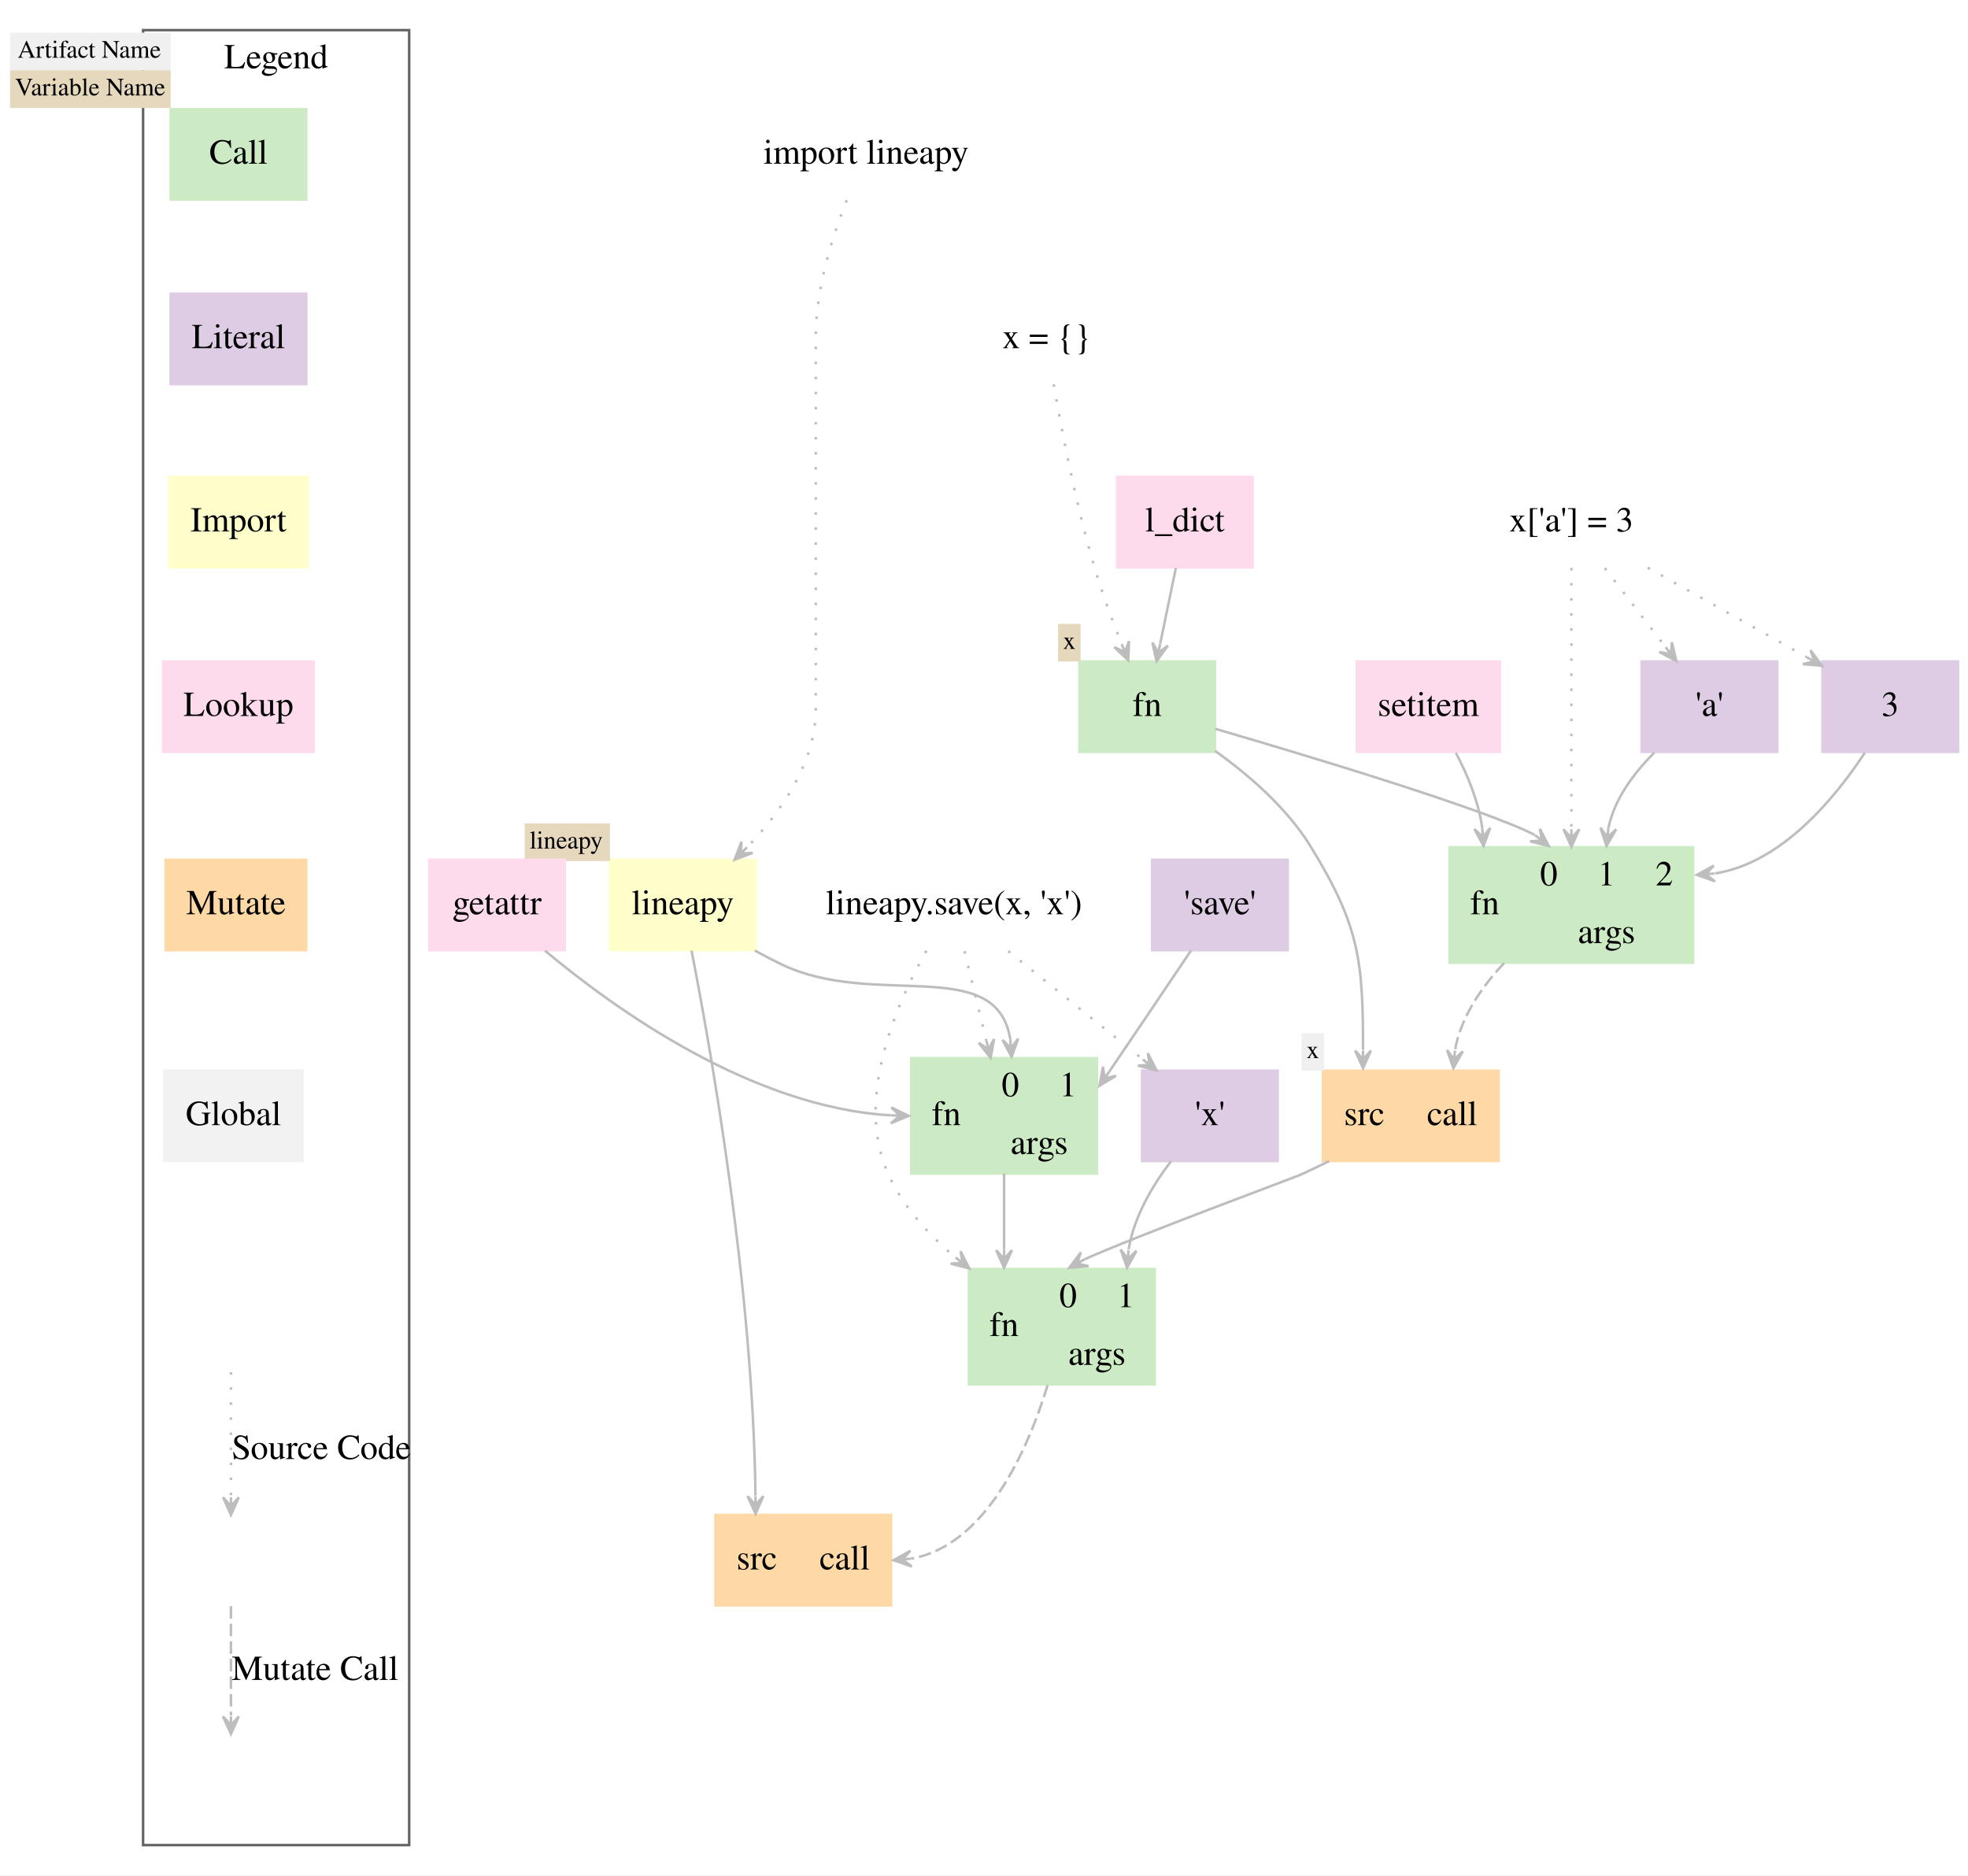
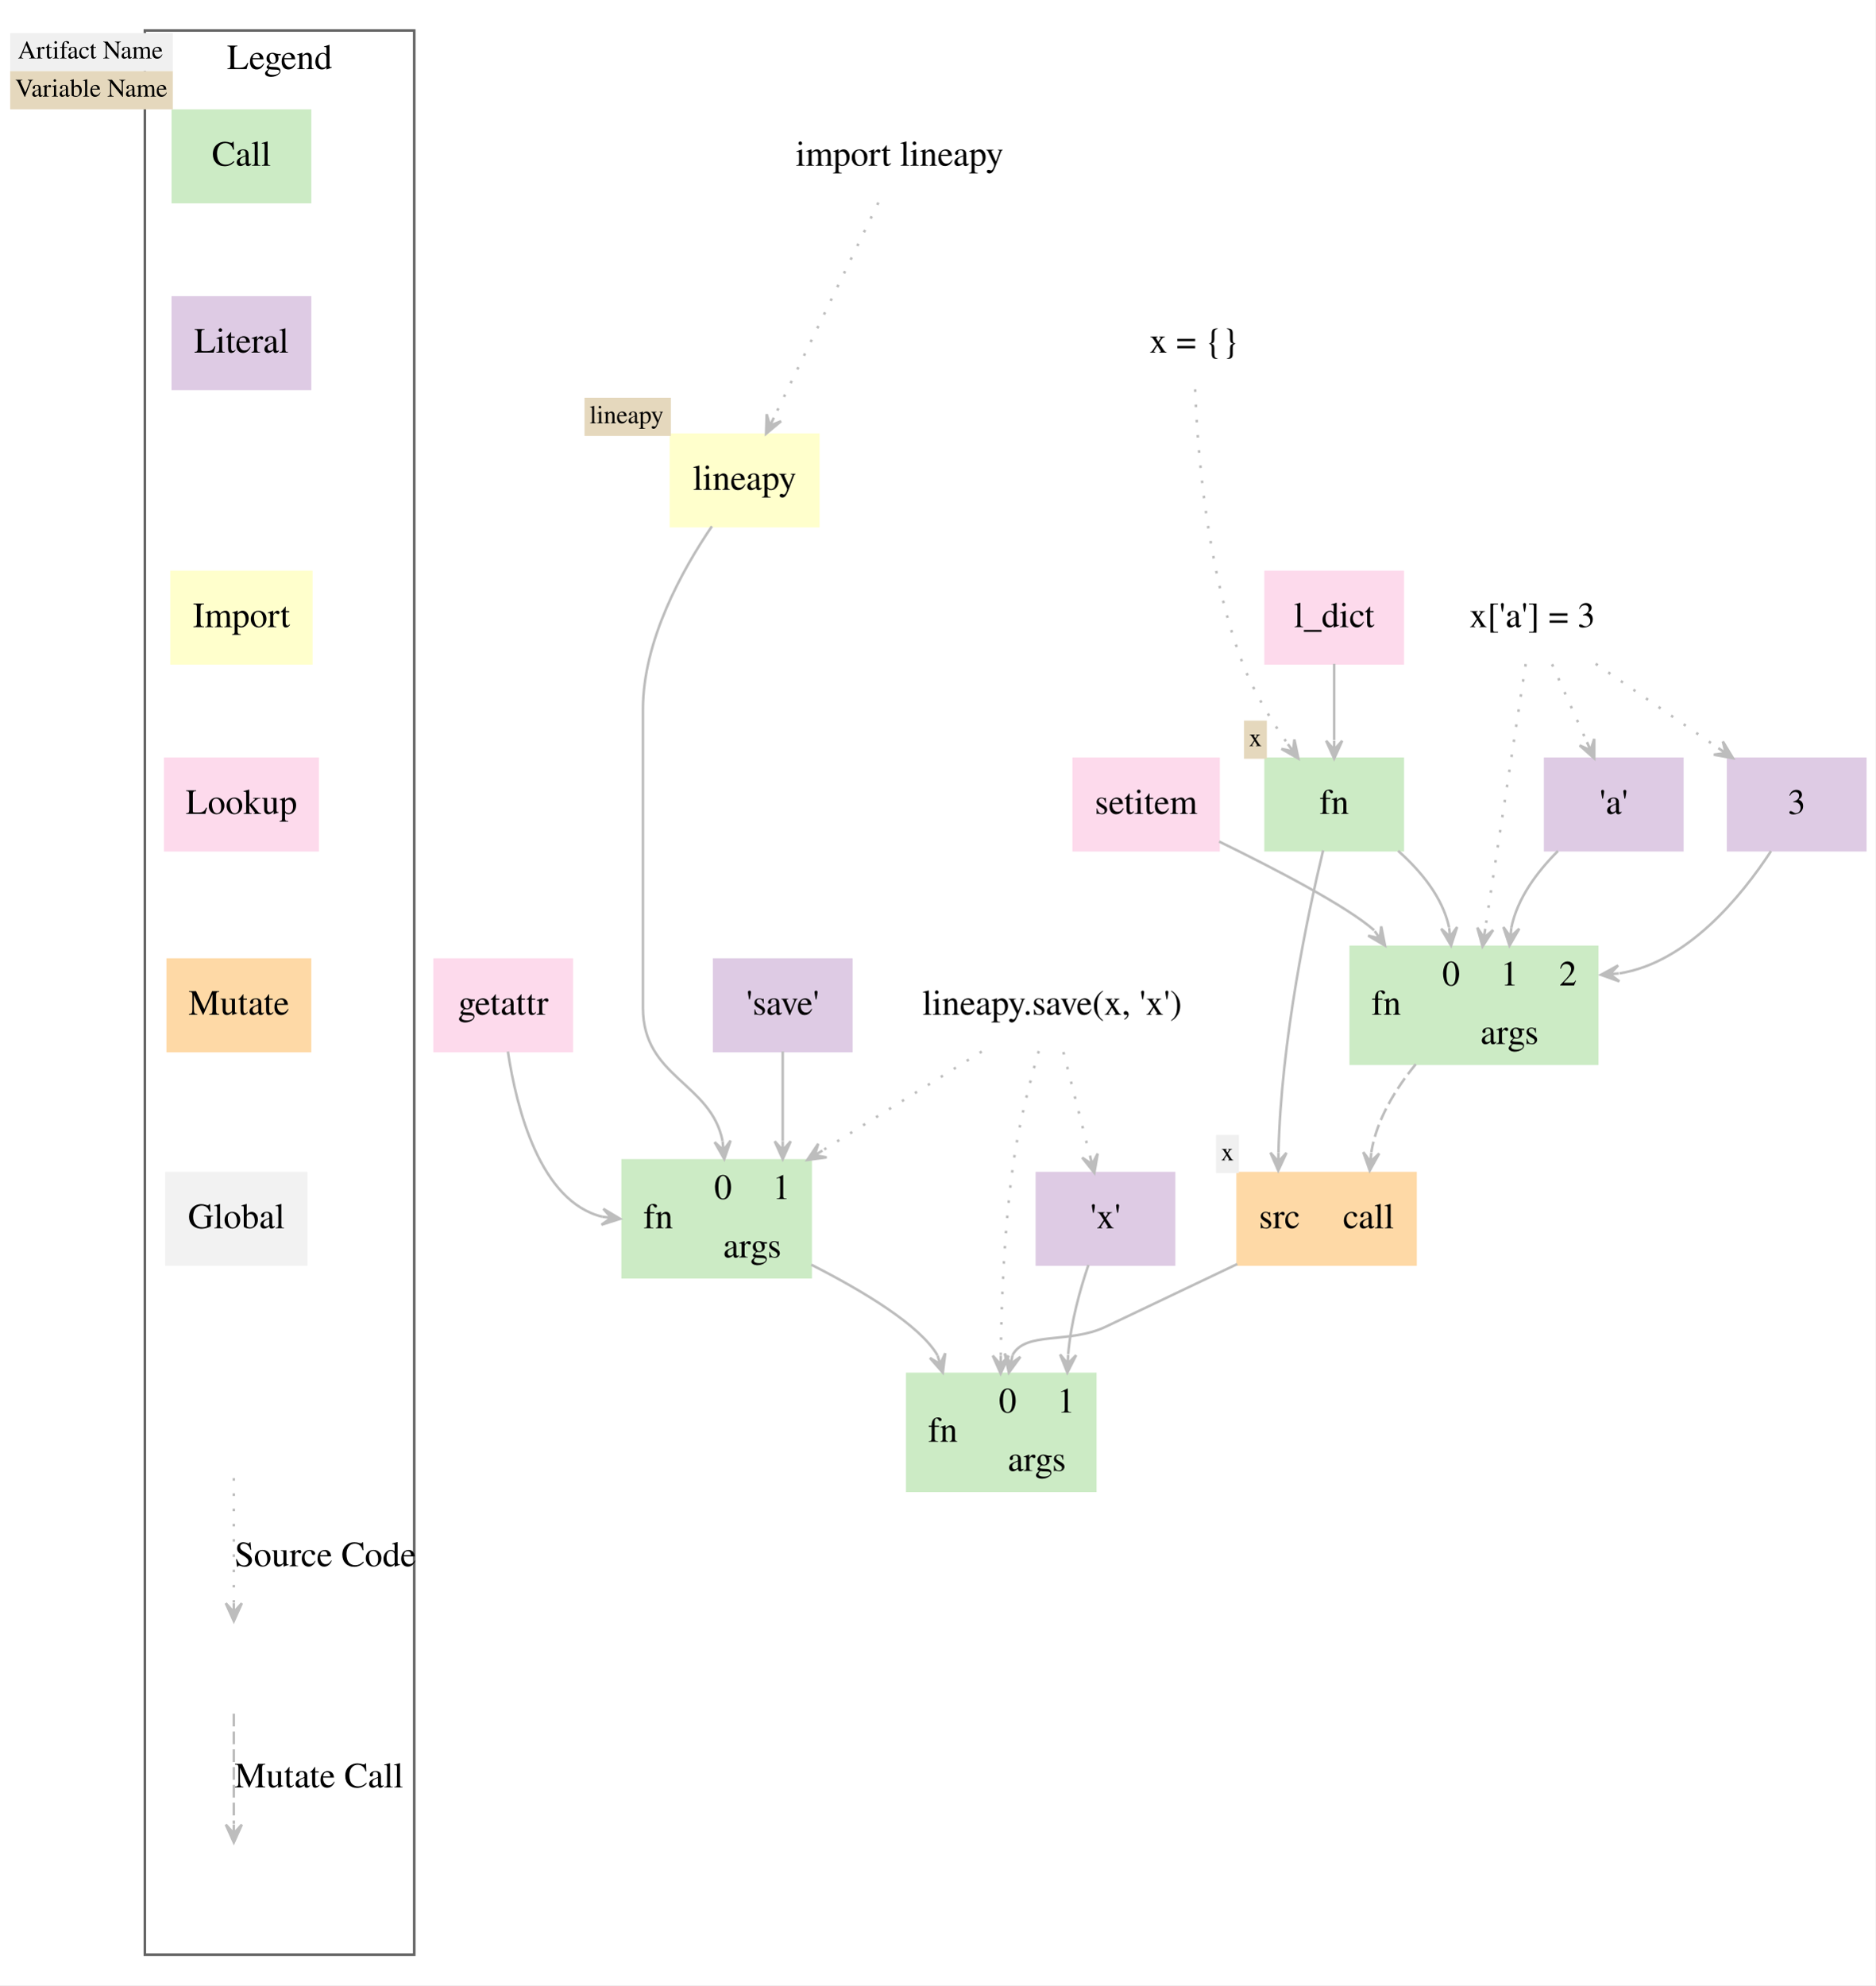
- <svg xmlns="http://www.w3.org/2000/svg" width="784pt" height="747pt" viewBox="0.00 0.00 784.00 747.00">
-   <g id="graph0" class="graph" transform="scale(1 1) rotate(0) translate(4 743)">
-     <polygon fill="white" stroke="transparent" points="-4,4 -4,-743 780,-743 780,4 -4,4" />
+ <svg xmlns="http://www.w3.org/2000/svg" width="738pt" height="781pt" viewBox="0.00 0.00 738.00 781.00">
+   <g id="graph0" class="graph" transform="scale(1 1) rotate(0) translate(4 777)">
+     <polygon fill="white" stroke="transparent" points="-4,4 -4,-777 734,-777 734,4 -4,4" />
    <g id="clust1" class="cluster">
-       <polygon fill="none" stroke="#636363" points="53,-8 53,-731 159,-731 159,-8 53,-8" />
-       <text text-anchor="middle" x="106" y="-715.8" font-family="Times,serif" font-size="14.00">Legend</text>
+       <polygon fill="none" stroke="#636363" points="53,-8 53,-765 159,-765 159,-8 53,-8" />
+       <text text-anchor="middle" x="106" y="-749.8" font-family="Times,serif" font-size="14.00">Legend</text>
    </g>
    <g id="node1" class="node">
-       <polygon fill="#ccebc5" stroke="#ccebc5" points="64,-663.5 64,-699.5 118,-699.5 118,-663.5 64,-663.5" />
-       <text text-anchor="middle" x="91" y="-677.8" font-family="Times,serif" font-size="14.00">Call</text>
-       <polygon fill="#f0f0f0" stroke="transparent" points="0,-715 0,-730 64,-730 64,-715 0,-715" />
-       <text text-anchor="start" x="3" y="-720" font-family="Times,serif" font-size="10.00">Artifact Name</text>
-       <polygon fill="#e5d8bd" stroke="transparent" points="0,-700 0,-715 64,-715 64,-700 0,-700" />
-       <text text-anchor="start" x="2" y="-705" font-family="Times,serif" font-size="10.00">Variable Name</text>
+       <polygon fill="#ccebc5" stroke="#ccebc5" points="64,-697.5 64,-733.5 118,-733.5 118,-697.5 64,-697.5" />
+       <text text-anchor="middle" x="91" y="-711.8" font-family="Times,serif" font-size="14.00">Call</text>
+       <polygon fill="#f0f0f0" stroke="transparent" points="0,-749 0,-764 64,-764 64,-749 0,-749" />
+       <text text-anchor="start" x="3" y="-754" font-family="Times,serif" font-size="10.00">Artifact Name</text>
+       <polygon fill="#e5d8bd" stroke="transparent" points="0,-734 0,-749 64,-749 64,-734 0,-734" />
+       <text text-anchor="start" x="2" y="-739" font-family="Times,serif" font-size="10.00">Variable Name</text>
    </g>
    <g id="node2" class="node">
-       <polygon fill="#decbe4" stroke="#decbe4" points="118,-626 64,-626 64,-590 118,-590 118,-626" />
-       <text text-anchor="middle" x="91" y="-604.3" font-family="Times,serif" font-size="14.00">Literal</text>
+       <polygon fill="#decbe4" stroke="#decbe4" points="118,-660 64,-660 64,-624 118,-624 118,-660" />
+       <text text-anchor="middle" x="91" y="-638.3" font-family="Times,serif" font-size="14.00">Literal</text>
    </g>
    <g id="node3" class="node">
-       <polygon fill="#ffffcc" stroke="#ffffcc" points="118.5,-553 63.5,-553 63.5,-517 118.5,-517 118.5,-553" />
-       <text text-anchor="middle" x="91" y="-531.3" font-family="Times,serif" font-size="14.00">Import</text>
+       <polygon fill="#ffffcc" stroke="#ffffcc" points="118.5,-552 63.5,-552 63.5,-516 118.5,-516 118.5,-552" />
+       <text text-anchor="middle" x="91" y="-530.3" font-family="Times,serif" font-size="14.00">Import</text>
    </g>
    <g id="node4" class="node">
-       <polygon fill="#fddaec" stroke="#fddaec" points="121,-479.5 61,-479.5 61,-443.5 121,-443.5 121,-479.5" />
-       <text text-anchor="middle" x="91" y="-457.8" font-family="Times,serif" font-size="14.00">Lookup</text>
+       <polygon fill="#fddaec" stroke="#fddaec" points="121,-478.5 61,-478.5 61,-442.5 121,-442.5 121,-478.5" />
+       <text text-anchor="middle" x="91" y="-456.8" font-family="Times,serif" font-size="14.00">Lookup</text>
    </g>
    <g id="node5" class="node">
-       <polygon fill="#fed9a6" stroke="#fed9a6" points="62,-364.5 62,-400.5 118,-400.5 118,-364.5 62,-364.5" />
-       <text text-anchor="middle" x="90" y="-378.8" font-family="Times,serif" font-size="14.00">Mutate</text>
+       <polygon fill="#fed9a6" stroke="#fed9a6" points="62,-363.5 62,-399.5 118,-399.5 118,-363.5 62,-363.5" />
+       <text text-anchor="middle" x="90" y="-377.8" font-family="Times,serif" font-size="14.00">Mutate</text>
    </g>
    <g id="node6" class="node">
-       <polygon fill="#f2f2f2" stroke="#f2f2f2" points="116.5,-316.5 61.5,-316.5 61.5,-280.5 116.5,-280.5 116.5,-316.5" />
-       <text text-anchor="middle" x="89" y="-294.8" font-family="Times,serif" font-size="14.00">Global</text>
+       <polygon fill="#f2f2f2" stroke="#f2f2f2" points="116.5,-315.5 61.5,-315.5 61.5,-279.5 116.5,-279.5 116.5,-315.5" />
+       <text text-anchor="middle" x="89" y="-293.8" font-family="Times,serif" font-size="14.00">Global</text>
    </g>
    <g id="edge7" class="edge">
-       <path fill="none" stroke="#bdbdbd" stroke-dasharray="1,5" d="M88,-196.38C88,-182.4 88,-162.47 88,-146.83" />
-       <polygon fill="#bdbdbd" stroke="#bdbdbd" points="88,-139.54 91.15,-146.54 88,-143.04 88,-146.54 88,-146.54 88,-146.54 88,-143.04 84.85,-146.54 88,-139.54 88,-139.54" />
-       <text text-anchor="middle" x="124" y="-161.8" font-family="Times,serif" font-size="14.00">Source Code</text>
+       <path fill="none" stroke="#bdbdbd" stroke-dasharray="1,5" d="M88,-195.48C88,-181.66 88,-162 88,-146.49" />
+       <polygon fill="#bdbdbd" stroke="#bdbdbd" points="88,-139.25 91.15,-146.25 88,-142.75 88,-146.25 88,-146.25 88,-146.25 88,-142.75 84.85,-146.25 88,-139.25 88,-139.25" />
+       <text text-anchor="middle" x="124" y="-160.8" font-family="Times,serif" font-size="14.00">Source Code</text>
    </g>
    <g id="edge8" class="edge">
-       <path fill="none" stroke="#bdbdbd" stroke-dasharray="5,2" d="M88,-103.2C88,-90.68 88,-73.59 88,-59.65" />
-       <polygon fill="#bdbdbd" stroke="#bdbdbd" points="88,-52.28 91.15,-59.28 88,-55.78 88,-59.28 88,-59.28 88,-59.28 88,-55.78 84.85,-59.28 88,-52.28 88,-52.28" />
+       <path fill="none" stroke="#bdbdbd" stroke-dasharray="5,2" d="M88,-102.8C88,-90.36 88,-73.36 88,-59.5" />
+       <polygon fill="#bdbdbd" stroke="#bdbdbd" points="88,-52.18 91.15,-59.18 88,-55.68 88,-59.18 88,-59.18 88,-59.18 88,-55.68 84.85,-59.18 88,-52.18 88,-52.18" />
      <text text-anchor="middle" x="121.5" y="-73.8" font-family="Times,serif" font-size="14.00">Mutate Call</text>
    </g>
    <g id="node10" class="node">
-       <polygon fill="#ffffcc" stroke="#ffffcc" points="297,-400.5 239,-400.5 239,-364.5 297,-364.5 297,-400.5" />
-       <text text-anchor="middle" x="268" y="-378.8" font-family="Times,serif" font-size="14.00">lineapy</text>
-       <polygon fill="#e5d8bd" stroke="transparent" points="205,-400 205,-415 239,-415 239,-400 205,-400" />
-       <text text-anchor="start" x="207" y="-405" font-family="Times,serif" font-size="10.00">lineapy</text>
+       <polygon fill="#ffffcc" stroke="#ffffcc" points="318,-606 260,-606 260,-570 318,-570 318,-606" />
+       <text text-anchor="middle" x="289" y="-584.3" font-family="Times,serif" font-size="14.00">lineapy</text>
+       <polygon fill="#e5d8bd" stroke="transparent" points="226,-605.5 226,-620.5 260,-620.5 260,-605.5 226,-605.5" />
+       <text text-anchor="start" x="228" y="-610.5" font-family="Times,serif" font-size="10.00">lineapy</text>
    </g>
    <g id="node21" class="node">
-       <polygon fill="#ccebc5" stroke="#ccebc5" points="359,-275.5 359,-321.5 433,-321.5 433,-275.5 359,-275.5" />
-       <text text-anchor="middle" x="373" y="-294.8" font-family="Times,serif" font-size="14.00">fn</text>
-       <polyline fill="none" stroke="#ccebc5" points="387,-275.5 387,-321.5 " />
-       <text text-anchor="middle" x="398.5" y="-306.3" font-family="Times,serif" font-size="14.00">0</text>
-       <polyline fill="none" stroke="#ccebc5" points="410,-298.5 410,-321.5 " />
-       <text text-anchor="middle" x="421.5" y="-306.3" font-family="Times,serif" font-size="14.00">1</text>
-       <polyline fill="none" stroke="#ccebc5" points="387,-298.5 433,-298.5 " />
-       <text text-anchor="middle" x="410" y="-283.3" font-family="Times,serif" font-size="14.00">args</text>
+       <polygon fill="#ccebc5" stroke="#ccebc5" points="241,-274.5 241,-320.5 315,-320.5 315,-274.5 241,-274.5" />
+       <text text-anchor="middle" x="255" y="-293.8" font-family="Times,serif" font-size="14.00">fn</text>
+       <polyline fill="none" stroke="#ccebc5" points="269,-274.5 269,-320.5 " />
+       <text text-anchor="middle" x="280.5" y="-305.3" font-family="Times,serif" font-size="14.00">0</text>
+       <polyline fill="none" stroke="#ccebc5" points="292,-297.5 292,-320.5 " />
+       <text text-anchor="middle" x="303.5" y="-305.3" font-family="Times,serif" font-size="14.00">1</text>
+       <polyline fill="none" stroke="#ccebc5" points="269,-297.5 315,-297.5 " />
+       <text text-anchor="middle" x="292" y="-282.3" font-family="Times,serif" font-size="14.00">args</text>
    </g>
    <g id="edge17" class="edge">
-       <path fill="none" stroke="#bdbdbd" d="M296.72,-364.33C300.15,-362.46 303.63,-360.64 307,-359 344.31,-340.85 392.91,-363.14 398.47,-329.04" />
-       <polygon fill="#bdbdbd" stroke="#bdbdbd" points="399,-322 401.62,-329.22 398.74,-325.49 398.48,-328.98 398.48,-328.98 398.48,-328.98 398.74,-325.49 395.34,-328.75 399,-322 399,-322" />
+       <path fill="none" stroke="#bdbdbd" d="M276.12,-569.95C264.43,-552.74 249,-524.93 249,-498 249,-498 249,-498 249,-380.5 249,-353.05 275.74,-351.16 280.33,-328.1" />
+       <polygon fill="#bdbdbd" stroke="#bdbdbd" points="281,-321 283.48,-328.26 280.67,-324.48 280.34,-327.97 280.34,-327.97 280.34,-327.97 280.67,-324.48 277.21,-327.67 281,-321 281,-321" />
+     </g>
+     <g id="node11" class="node">
+       <polygon fill="#fddaec" stroke="#fddaec" points="548,-552 494,-552 494,-516 548,-516 548,-552" />
+       <text text-anchor="middle" x="521" y="-530.3" font-family="Times,serif" font-size="14.00">l_dict</text>
+     </g>
+     <g id="node12" class="node">
+       <polygon fill="#ccebc5" stroke="#ccebc5" points="494,-442.5 494,-478.5 548,-478.5 548,-442.5 494,-442.5" />
+       <text text-anchor="middle" x="521" y="-456.8" font-family="Times,serif" font-size="14.00">fn</text>
+       <polygon fill="#e5d8bd" stroke="transparent" points="485.5,-478.5 485.5,-493.5 494.5,-493.5 494.5,-478.5 485.5,-478.5" />
+       <text text-anchor="start" x="487.5" y="-483.5" font-family="Times,serif" font-size="10.00">x</text>
+     </g>
+     <g id="edge9" class="edge">
+       <path fill="none" stroke="#bdbdbd" d="M521,-515.82C521,-506.88 521,-495.77 521,-485.86" />
+       <polygon fill="#bdbdbd" stroke="#bdbdbd" points="521,-478.57 524.15,-485.57 521,-482.07 521,-485.57 521,-485.57 521,-485.57 521,-482.07 517.85,-485.57 521,-478.57 521,-478.57" />
+     </g>
+     <g id="node16" class="node">
+       <polygon fill="#fed9a6" stroke="#fed9a6" points="483,-279.5 483,-315.5 553,-315.5 553,-279.5 483,-279.5" />
+       <text text-anchor="middle" x="499.5" y="-293.8" font-family="Times,serif" font-size="14.00">src</text>
+       <polyline fill="none" stroke="#fed9a6" points="516,-279.5 516,-315.5 " />
+       <text text-anchor="middle" x="534.5" y="-293.8" font-family="Times,serif" font-size="14.00">call</text>
+       <polygon fill="#f0f0f0" stroke="transparent" points="474.5,-315.5 474.5,-330.5 483.5,-330.5 483.5,-315.5 474.5,-315.5" />
+       <text text-anchor="start" x="476.5" y="-320.5" font-family="Times,serif" font-size="10.00">x</text>
+     </g>
+     <g id="edge10" class="edge">
+       <path fill="none" stroke="#bdbdbd" d="M516.65,-442.46C510.57,-417.14 500.13,-367.81 499.08,-323.56" />
+       <polygon fill="#bdbdbd" stroke="#bdbdbd" points="499,-316.5 502.23,-323.46 499.04,-320 499.08,-323.5 499.08,-323.5 499.08,-323.5 499.04,-320 495.93,-323.54 499,-316.5 499,-316.5" />
+     </g>
+     <g id="node17" class="node">
+       <polygon fill="#ccebc5" stroke="#ccebc5" points="527.5,-358.5 527.5,-404.5 624.5,-404.5 624.5,-358.5 527.5,-358.5" />
+       <text text-anchor="middle" x="541.5" y="-377.8" font-family="Times,serif" font-size="14.00">fn</text>
+       <polyline fill="none" stroke="#ccebc5" points="555.5,-358.5 555.5,-404.5 " />
+       <text text-anchor="middle" x="567" y="-389.3" font-family="Times,serif" font-size="14.00">0</text>
+       <polyline fill="none" stroke="#ccebc5" points="578.5,-381.5 578.5,-404.5 " />
+       <text text-anchor="middle" x="590" y="-389.3" font-family="Times,serif" font-size="14.00">1</text>
+       <polyline fill="none" stroke="#ccebc5" points="601.5,-381.5 601.5,-404.5 " />
+       <text text-anchor="middle" x="613" y="-389.3" font-family="Times,serif" font-size="14.00">2</text>
+       <polyline fill="none" stroke="#ccebc5" points="555.5,-381.5 624.5,-381.5 " />
+       <text text-anchor="middle" x="590" y="-366.3" font-family="Times,serif" font-size="14.00">args</text>
+     </g>
+     <g id="edge13" class="edge">
+       <path fill="none" stroke="#bdbdbd" d="M546.15,-442.28C555.13,-434.32 563.67,-424 566.23,-412.15" />
+       <polygon fill="#bdbdbd" stroke="#bdbdbd" points="567,-405 569.38,-412.3 566.62,-408.48 566.25,-411.96 566.25,-411.96 566.25,-411.96 566.62,-408.48 563.11,-411.62 567,-405 567,-405" />
+     </g>
+     <g id="node13" class="node">
+       <polygon fill="#decbe4" stroke="#decbe4" points="730,-478.5 676,-478.5 676,-442.5 730,-442.5 730,-478.5" />
+       <text text-anchor="middle" x="703" y="-456.8" font-family="Times,serif" font-size="14.00">3</text>
+     </g>
+     <g id="edge15" class="edge">
+       <path fill="none" stroke="#bdbdbd" d="M692.9,-442.16C681.12,-424.21 659.81,-398.21 633.25,-394.07" />
+       <polygon fill="#bdbdbd" stroke="#bdbdbd" points="626,-393.5 633.22,-390.9 629.49,-393.77 632.98,-394.05 632.98,-394.05 632.98,-394.05 629.49,-393.77 632.73,-397.19 626,-393.5 626,-393.5" />
+     </g>
+     <g id="node14" class="node">
+       <polygon fill="#fddaec" stroke="#fddaec" points="475.5,-478.5 418.5,-478.5 418.5,-442.5 475.5,-442.5 475.5,-478.5" />
+       <text text-anchor="middle" x="447" y="-456.8" font-family="Times,serif" font-size="14.00">setitem</text>
+     </g>
+     <g id="edge12" class="edge">
+       <path fill="none" stroke="#bdbdbd" d="M475.71,-445.94C497.74,-435.18 526.12,-420.42 536.74,-411.01" />
+       <polygon fill="#bdbdbd" stroke="#bdbdbd" points="541,-405 539.52,-412.53 538.97,-407.85 536.95,-410.71 536.95,-410.71 536.95,-410.71 538.97,-407.85 534.38,-408.89 541,-405 541,-405" />
+     </g>
+     <g id="node15" class="node">
+       <polygon fill="#decbe4" stroke="#decbe4" points="658,-478.5 604,-478.5 604,-442.5 658,-442.5 658,-478.5" />
+       <text text-anchor="middle" x="631" y="-456.8" font-family="Times,serif" font-size="14.00">'a'</text>
+     </g>
+     <g id="edge14" class="edge">
+       <path fill="none" stroke="#bdbdbd" d="M609.06,-442.21C600.91,-434.09 593.07,-423.64 590.71,-411.99" />
+       <polygon fill="#bdbdbd" stroke="#bdbdbd" points="590,-405 593.84,-411.64 590.36,-408.48 590.71,-411.96 590.71,-411.96 590.71,-411.96 590.36,-408.48 587.58,-412.28 590,-405 590,-405" />
    </g>
    <g id="node22" class="node">
-       <polygon fill="#fed9a6" stroke="#fed9a6" points="281,-103.5 281,-139.5 351,-139.5 351,-103.5 281,-103.5" />
-       <text text-anchor="middle" x="297.5" y="-117.8" font-family="Times,serif" font-size="14.00">src</text>
-       <polyline fill="none" stroke="#fed9a6" points="314,-103.5 314,-139.5 " />
-       <text text-anchor="middle" x="332.5" y="-117.8" font-family="Times,serif" font-size="14.00">call</text>
+       <polygon fill="#ccebc5" stroke="#ccebc5" points="353,-190.5 353,-236.5 427,-236.5 427,-190.5 353,-190.5" />
+       <text text-anchor="middle" x="367" y="-209.8" font-family="Times,serif" font-size="14.00">fn</text>
+       <polyline fill="none" stroke="#ccebc5" points="381,-190.5 381,-236.5 " />
+       <text text-anchor="middle" x="392.5" y="-221.3" font-family="Times,serif" font-size="14.00">0</text>
+       <polyline fill="none" stroke="#ccebc5" points="404,-213.5 404,-236.5 " />
+       <text text-anchor="middle" x="415.5" y="-221.3" font-family="Times,serif" font-size="14.00">1</text>
+       <polyline fill="none" stroke="#ccebc5" points="381,-213.5 427,-213.5 " />
+       <text text-anchor="middle" x="404" y="-198.3" font-family="Times,serif" font-size="14.00">args</text>
+     </g>
+     <g id="edge20" class="edge">
+       <path fill="none" stroke="#bdbdbd" d="M482.88,-279.72C467.03,-272.16 448.08,-263.12 431,-255 416.76,-248.23 399.5,-253.37 394.45,-243.92" />
+       <polygon fill="#bdbdbd" stroke="#bdbdbd" points="393,-237 397.52,-243.21 393.72,-240.43 394.44,-243.85 394.44,-243.85 394.44,-243.85 393.72,-240.43 391.35,-244.5 393,-237 393,-237" />
+     </g>
+     <g id="edge11" class="edge">
+       <path fill="none" stroke="#bdbdbd" stroke-dasharray="5,2" d="M553.1,-358.33C545.18,-348.67 537.74,-336.62 535.61,-323.73" />
+       <polygon fill="#bdbdbd" stroke="#bdbdbd" points="535,-316.5 538.72,-323.21 535.29,-319.99 535.59,-323.48 535.59,-323.48 535.59,-323.48 535.29,-319.99 532.45,-323.74 535,-316.5 535,-316.5" />
+     </g>
+     <g id="node18" class="node">
+       <polygon fill="#decbe4" stroke="#decbe4" points="458,-315.5 404,-315.5 404,-279.5 458,-279.5 458,-315.5" />
+       <text text-anchor="middle" x="431" y="-293.8" font-family="Times,serif" font-size="14.00">'x'</text>
+     </g>
+     <g id="edge21" class="edge">
+       <path fill="none" stroke="#bdbdbd" d="M424.29,-279.34C420.95,-269.53 417.4,-256.73 416.33,-244.27" />
+       <polygon fill="#bdbdbd" stroke="#bdbdbd" points="416,-237 419.46,-243.85 416.16,-240.5 416.31,-243.99 416.31,-243.99 416.31,-243.99 416.16,-240.5 413.17,-244.13 416,-237 416,-237" />
+     </g>
+     <g id="node19" class="node">
+       <polygon fill="#fddaec" stroke="#fddaec" points="221,-399.5 167,-399.5 167,-363.5 221,-363.5 221,-399.5" />
+       <text text-anchor="middle" x="194" y="-377.8" font-family="Times,serif" font-size="14.00">getattr</text>
+     </g>
+     <g id="edge16" class="edge">
+       <path fill="none" stroke="#bdbdbd" d="M195.85,-363.3C199.23,-340.99 208.48,-304.19 233.04,-298.31" />
+       <polygon fill="#bdbdbd" stroke="#bdbdbd" points="240,-297.5 233.41,-301.43 236.52,-297.9 233.05,-298.3 233.05,-298.3 233.05,-298.3 236.52,-297.9 232.68,-295.18 240,-297.5 240,-297.5" />
+     </g>
+     <g id="node20" class="node">
+       <polygon fill="#decbe4" stroke="#decbe4" points="331,-399.5 277,-399.5 277,-363.5 331,-363.5 331,-399.5" />
+       <text text-anchor="middle" x="304" y="-377.8" font-family="Times,serif" font-size="14.00">'save'</text>
+     </g>
+     <g id="edge18" class="edge">
+       <path fill="none" stroke="#bdbdbd" d="M304,-363.32C304,-353.38 304,-340.45 304,-328.14" />
+       <polygon fill="#bdbdbd" stroke="#bdbdbd" points="304,-321 307.15,-328 304,-324.5 304,-328 304,-328 304,-328 304,-324.5 300.85,-328 304,-321 304,-321" />
    </g>
    <g id="edge19" class="edge">
-       <path fill="none" stroke="#bdbdbd" d="M271.5,-364.31C278.99,-325.97 296,-230.29 296.96,-147.23" />
-       <polygon fill="#bdbdbd" stroke="#bdbdbd" points="297,-140 300.11,-147.02 296.98,-143.5 296.96,-147 296.96,-147 296.96,-147 296.98,-143.5 293.81,-146.98 297,-140 297,-140" />
-     </g>
-     <g id="node11" class="node">
-       <polygon fill="#fddaec" stroke="#fddaec" points="495,-553 441,-553 441,-517 495,-517 495,-553" />
-       <text text-anchor="middle" x="468" y="-531.3" font-family="Times,serif" font-size="14.00">l_dict</text>
-     </g>
-     <g id="node12" class="node">
-       <polygon fill="#ccebc5" stroke="#ccebc5" points="426,-443.5 426,-479.5 480,-479.5 480,-443.5 426,-443.5" />
-       <text text-anchor="middle" x="453" y="-457.8" font-family="Times,serif" font-size="14.00">fn</text>
-       <polygon fill="#e5d8bd" stroke="transparent" points="417.5,-479.5 417.5,-494.5 426.5,-494.5 426.5,-479.5 417.5,-479.5" />
-       <text text-anchor="start" x="419.5" y="-484.5" font-family="Times,serif" font-size="10.00">x</text>
-     </g>
-     <g id="edge9" class="edge">
-       <path fill="none" stroke="#bdbdbd" d="M464.45,-516.82C462.58,-507.79 460.25,-496.55 458.19,-486.57" />
-       <polygon fill="#bdbdbd" stroke="#bdbdbd" points="456.74,-479.57 461.24,-485.79 457.45,-483 458.16,-486.42 458.16,-486.42 458.16,-486.42 457.45,-483 455.07,-487.06 456.74,-479.57 456.74,-479.57" />
-     </g>
-     <g id="node16" class="node">
-       <polygon fill="#fed9a6" stroke="#fed9a6" points="523,-280.5 523,-316.5 593,-316.5 593,-280.5 523,-280.5" />
-       <text text-anchor="middle" x="539.5" y="-294.8" font-family="Times,serif" font-size="14.00">src</text>
-       <polyline fill="none" stroke="#fed9a6" points="556,-280.5 556,-316.5 " />
-       <text text-anchor="middle" x="574.5" y="-294.8" font-family="Times,serif" font-size="14.00">call</text>
-       <polygon fill="#f0f0f0" stroke="transparent" points="514.5,-316.5 514.5,-331.5 523.5,-331.5 523.5,-316.5 514.5,-316.5" />
-       <text text-anchor="start" x="516.5" y="-321.5" font-family="Times,serif" font-size="10.00">x</text>
-     </g>
-     <g id="edge10" class="edge">
-       <path fill="none" stroke="#bdbdbd" d="M480.03,-443.9C493.36,-434.38 508.56,-421.29 518,-406 537.91,-373.75 538.95,-359.72 539,-324.78" />
-       <polygon fill="#bdbdbd" stroke="#bdbdbd" points="539,-317.5 542.15,-324.5 539,-321 539,-324.5 539,-324.5 539,-324.5 539,-321 535.85,-324.5 539,-317.5 539,-317.5" />
-     </g>
-     <g id="node17" class="node">
-       <polygon fill="#ccebc5" stroke="#ccebc5" points="573.5,-359.5 573.5,-405.5 670.5,-405.5 670.5,-359.5 573.5,-359.5" />
-       <text text-anchor="middle" x="587.5" y="-378.8" font-family="Times,serif" font-size="14.00">fn</text>
-       <polyline fill="none" stroke="#ccebc5" points="601.5,-359.5 601.5,-405.5 " />
-       <text text-anchor="middle" x="613" y="-390.3" font-family="Times,serif" font-size="14.00">0</text>
-       <polyline fill="none" stroke="#ccebc5" points="624.5,-382.5 624.5,-405.5 " />
-       <text text-anchor="middle" x="636" y="-390.3" font-family="Times,serif" font-size="14.00">1</text>
-       <polyline fill="none" stroke="#ccebc5" points="647.5,-382.5 647.5,-405.5 " />
-       <text text-anchor="middle" x="659" y="-390.3" font-family="Times,serif" font-size="14.00">2</text>
-       <polyline fill="none" stroke="#ccebc5" points="601.5,-382.5 670.5,-382.5 " />
-       <text text-anchor="middle" x="636" y="-367.3" font-family="Times,serif" font-size="14.00">args</text>
-     </g>
-     <g id="edge13" class="edge">
-       <path fill="none" stroke="#bdbdbd" d="M480.14,-452.68C518.84,-441.37 587.39,-420.67 607.38,-410.41" />
-       <polygon fill="#bdbdbd" stroke="#bdbdbd" points="613,-406 609.44,-412.8 610.25,-408.16 607.49,-410.32 607.49,-410.32 607.49,-410.32 610.25,-408.16 605.55,-407.84 613,-406 613,-406" />
-     </g>
-     <g id="node13" class="node">
-       <polygon fill="#decbe4" stroke="#decbe4" points="776,-479.5 722,-479.5 722,-443.5 776,-443.5 776,-479.5" />
-       <text text-anchor="middle" x="749" y="-457.8" font-family="Times,serif" font-size="14.00">3</text>
-     </g>
-     <g id="edge15" class="edge">
-       <path fill="none" stroke="#bdbdbd" d="M738.9,-443.16C727.12,-425.21 705.81,-399.21 679.25,-395.07" />
-       <polygon fill="#bdbdbd" stroke="#bdbdbd" points="672,-394.5 679.22,-391.9 675.49,-394.77 678.98,-395.05 678.98,-395.05 678.98,-395.05 675.49,-394.77 678.73,-398.19 672,-394.5 672,-394.5" />
-     </g>
-     <g id="node14" class="node">
-       <polygon fill="#fddaec" stroke="#fddaec" points="593.5,-479.5 536.5,-479.5 536.5,-443.5 593.5,-443.5 593.5,-479.5" />
-       <text text-anchor="middle" x="565" y="-457.8" font-family="Times,serif" font-size="14.00">setitem</text>
-     </g>
-     <g id="edge12" class="edge">
-       <path fill="none" stroke="#bdbdbd" d="M576,-443.05C580.51,-434.55 585.02,-423.85 586.5,-413.07" />
-       <polygon fill="#bdbdbd" stroke="#bdbdbd" points="587,-406 589.65,-413.21 586.75,-409.49 586.51,-412.98 586.51,-412.98 586.51,-412.98 586.75,-409.49 583.36,-412.76 587,-406 587,-406" />
-     </g>
-     <g id="node15" class="node">
-       <polygon fill="#decbe4" stroke="#decbe4" points="704,-479.5 650,-479.5 650,-443.5 704,-443.5 704,-479.5" />
-       <text text-anchor="middle" x="677" y="-457.8" font-family="Times,serif" font-size="14.00">'a'</text>
-     </g>
-     <g id="edge14" class="edge">
-       <path fill="none" stroke="#bdbdbd" d="M655.06,-443.21C646.91,-435.09 639.07,-424.64 636.71,-412.99" />
-       <polygon fill="#bdbdbd" stroke="#bdbdbd" points="636,-406 639.84,-412.64 636.36,-409.48 636.71,-412.96 636.71,-412.96 636.71,-412.96 636.36,-409.48 633.58,-413.28 636,-406 636,-406" />
+       <path fill="none" stroke="#bdbdbd" d="M315.23,-279.46C335.62,-269.09 358.1,-255.61 364.92,-243.76" />
+       <polygon fill="#bdbdbd" stroke="#bdbdbd" points="367,-237 367.95,-244.62 365.97,-240.35 364.94,-243.69 364.94,-243.69 364.94,-243.69 365.97,-240.35 361.93,-242.77 367,-237 367,-237" />
    </g>
    <g id="node23" class="node">
-       <polygon fill="#ccebc5" stroke="#ccebc5" points="382,-191.5 382,-237.5 456,-237.5 456,-191.5 382,-191.5" />
-       <text text-anchor="middle" x="396" y="-210.8" font-family="Times,serif" font-size="14.00">fn</text>
-       <polyline fill="none" stroke="#ccebc5" points="410,-191.5 410,-237.5 " />
-       <text text-anchor="middle" x="421.5" y="-222.3" font-family="Times,serif" font-size="14.00">0</text>
-       <polyline fill="none" stroke="#ccebc5" points="433,-214.5 433,-237.5 " />
-       <text text-anchor="middle" x="444.5" y="-222.3" font-family="Times,serif" font-size="14.00">1</text>
-       <polyline fill="none" stroke="#ccebc5" points="410,-214.5 456,-214.5 " />
-       <text text-anchor="middle" x="433" y="-199.3" font-family="Times,serif" font-size="14.00">args</text>
+       <text text-anchor="middle" x="350" y="-711.8" font-family="Times,serif" font-size="14.00">import lineapy</text>
    </g>
    <g id="edge22" class="edge">
-       <path fill="none" stroke="#bdbdbd" d="M525.48,-280.46C521.64,-278.57 517.75,-276.71 514,-275 511.89,-274.04 448.43,-250.54 428.16,-241.4" />
-       <polygon fill="#bdbdbd" stroke="#bdbdbd" points="422,-238 429.65,-238.63 425.06,-239.69 428.13,-241.38 428.13,-241.38 428.13,-241.38 425.06,-239.69 426.6,-244.14 422,-238 422,-238" />
-     </g>
-     <g id="edge11" class="edge">
-       <path fill="none" stroke="#bdbdbd" stroke-dasharray="5,2" d="M595.2,-359.36C586.22,-349.8 577.88,-337.76 575.61,-324.52" />
-       <polygon fill="#bdbdbd" stroke="#bdbdbd" points="575,-317.5 578.74,-324.2 575.3,-320.99 575.6,-324.47 575.6,-324.47 575.6,-324.47 575.3,-320.99 572.47,-324.75 575,-317.5 575,-317.5" />
-     </g>
-     <g id="node18" class="node">
-       <polygon fill="#decbe4" stroke="#decbe4" points="505,-316.5 451,-316.5 451,-280.5 505,-280.5 505,-316.5" />
-       <text text-anchor="middle" x="478" y="-294.8" font-family="Times,serif" font-size="14.00">'x'</text>
-     </g>
-     <g id="edge23" class="edge">
-       <path fill="none" stroke="#bdbdbd" d="M462.47,-280.37C455.24,-270.91 447.77,-258.43 445.62,-245.33" />
-       <polygon fill="#bdbdbd" stroke="#bdbdbd" points="445,-238 448.73,-244.71 445.29,-241.49 445.59,-244.98 445.59,-244.98 445.59,-244.98 445.29,-241.49 442.45,-245.24 445,-238 445,-238" />
-     </g>
-     <g id="node19" class="node">
-       <polygon fill="#fddaec" stroke="#fddaec" points="221,-400.5 167,-400.5 167,-364.5 221,-364.5 221,-400.5" />
-       <text text-anchor="middle" x="194" y="-378.8" font-family="Times,serif" font-size="14.00">getattr</text>
-     </g>
-     <g id="edge16" class="edge">
-       <path fill="none" stroke="#bdbdbd" d="M213.11,-364.3C240.98,-340.99 295.53,-301.87 350.89,-298.71" />
-       <polygon fill="#bdbdbd" stroke="#bdbdbd" points="358,-298.5 351.09,-301.85 354.5,-298.6 351,-298.7 351,-298.7 351,-298.7 354.5,-298.6 350.91,-295.55 358,-298.5 358,-298.5" />
-     </g>
-     <g id="node20" class="node">
-       <polygon fill="#decbe4" stroke="#decbe4" points="509,-400.5 455,-400.5 455,-364.5 509,-364.5 509,-400.5" />
-       <text text-anchor="middle" x="482" y="-378.8" font-family="Times,serif" font-size="14.00">'save'</text>
-     </g>
-     <g id="edge18" class="edge">
-       <path fill="none" stroke="#bdbdbd" d="M470.44,-364.31C459.95,-348.72 445.07,-326.63 438.01,-316.28" />
-       <polygon fill="#bdbdbd" stroke="#bdbdbd" points="434,-310.5 440.58,-314.45 436,-313.37 437.99,-316.25 437.99,-316.25 437.99,-316.25 436,-313.37 435.41,-318.05 434,-310.5 434,-310.5" />
-     </g>
-     <g id="edge21" class="edge">
-       <path fill="none" stroke="#bdbdbd" d="M396,-275.46C396,-266.35 396,-255.5 396,-245.1" />
-       <polygon fill="#bdbdbd" stroke="#bdbdbd" points="396,-238 399.15,-245 396,-241.5 396,-245 396,-245 396,-245 396,-241.5 392.85,-245 396,-238 396,-238" />
-     </g>
-     <g id="edge20" class="edge">
-       <path fill="none" stroke="#bdbdbd" stroke-dasharray="5,2" d="M413.36,-191.23C405.57,-165.92 388.95,-127.4 359.02,-122.11" />
-       <polygon fill="#bdbdbd" stroke="#bdbdbd" points="352,-121.5 359.25,-118.97 355.49,-121.8 358.97,-122.11 358.97,-122.11 358.97,-122.11 355.49,-121.8 358.7,-125.24 352,-121.5 352,-121.5" />
+       <path fill="none" stroke="#bdbdbd" stroke-dasharray="1,5" d="M341.65,-697.31C331.03,-675.47 312.64,-637.64 300.65,-612.97" />
+       <polygon fill="#bdbdbd" stroke="#bdbdbd" points="297.45,-606.38 303.34,-611.3 298.98,-609.53 300.51,-612.68 300.51,-612.68 300.51,-612.68 298.98,-609.53 297.68,-614.06 297.45,-606.38 297.45,-606.38" />
    </g>
    <g id="node24" class="node">
-       <text text-anchor="middle" x="341" y="-677.8" font-family="Times,serif" font-size="14.00">import lineapy</text>
+       <text text-anchor="middle" x="466" y="-638.3" font-family="Times,serif" font-size="14.00">x = {}</text>
    </g>
    <g id="edge24" class="edge">
-       <path fill="none" stroke="#bdbdbd" stroke-dasharray="1,5" d="M333.32,-663.25C327.68,-648.99 321,-628.08 321,-609 321,-609 321,-609 321,-460.5 321,-439.25 307.14,-419.6 293.59,-405.47" />
-       <polygon fill="#bdbdbd" stroke="#bdbdbd" points="288.64,-400.52 295.82,-403.24 291.12,-402.99 293.59,-405.47 293.59,-405.47 293.59,-405.47 291.12,-402.99 291.37,-407.69 288.64,-400.52 288.64,-400.52" />
+       <path fill="none" stroke="#bdbdbd" stroke-dasharray="1,5" d="M466.29,-623.83C467.22,-599.17 470.89,-552.67 485,-516 489.28,-504.89 496.1,-493.72 502.66,-484.42" />
+       <polygon fill="#bdbdbd" stroke="#bdbdbd" points="506.91,-478.59 505.33,-486.1 504.85,-481.42 502.79,-484.25 502.79,-484.25 502.79,-484.25 504.85,-481.42 500.24,-482.39 506.91,-478.59 506.91,-478.59" />
    </g>
    <g id="node25" class="node">
-       <text text-anchor="middle" x="413" y="-604.3" font-family="Times,serif" font-size="14.00">x = {}</text>
+       <text text-anchor="middle" x="599" y="-530.3" font-family="Times,serif" font-size="14.00">x['a'] = 3</text>
    </g>
    <g id="edge26" class="edge">
-       <path fill="none" stroke="#bdbdbd" stroke-dasharray="1,5" d="M415.77,-589.88C418.93,-571.62 424.61,-541.96 432,-517 435.01,-506.83 439.07,-495.87 442.81,-486.47" />
-       <polygon fill="#bdbdbd" stroke="#bdbdbd" points="445.47,-479.93 445.75,-487.6 444.15,-483.17 442.84,-486.41 442.84,-486.41 442.84,-486.41 444.15,-483.17 439.92,-485.23 445.47,-479.93 445.47,-479.93" />
+       <path fill="none" stroke="#bdbdbd" stroke-dasharray="1,5" d="M623.91,-515.87C638.34,-505.95 656.63,-493.38 671.99,-482.82" />
+       <polygon fill="#bdbdbd" stroke="#bdbdbd" points="677.93,-478.73 673.95,-485.3 675.05,-480.72 672.16,-482.7 672.16,-482.7 672.16,-482.7 675.05,-480.72 670.38,-480.1 677.93,-478.73 677.93,-478.73" />
+     </g>
+     <g id="edge27" class="edge">
+       <path fill="none" stroke="#bdbdbd" stroke-dasharray="1,5" d="M606.75,-515.69C610.83,-506.56 615.91,-495.21 620.36,-485.27" />
+       <polygon fill="#bdbdbd" stroke="#bdbdbd" points="623.33,-478.65 623.34,-486.32 621.9,-481.84 620.47,-485.04 620.47,-485.04 620.47,-485.04 621.9,-481.84 617.59,-483.75 623.33,-478.65 623.33,-478.65" />
+     </g>
+     <g id="edge28" class="edge">
+       <path fill="none" stroke="#bdbdbd" stroke-dasharray="1,5" d="M596.36,-515.74C592.48,-490.36 585.19,-442.66 580.47,-411.76" />
+       <polygon fill="#bdbdbd" stroke="#bdbdbd" points="579.39,-404.67 583.56,-411.11 579.92,-408.13 580.45,-411.59 580.45,-411.59 580.45,-411.59 579.92,-408.13 577.33,-412.06 579.39,-404.67 579.39,-404.67" />
    </g>
    <g id="node26" class="node">
-       <text text-anchor="middle" x="622" y="-531.3" font-family="Times,serif" font-size="14.00">x['a'] = 3</text>
-     </g>
-     <g id="edge28" class="edge">
-       <path fill="none" stroke="#bdbdbd" stroke-dasharray="1,5" d="M652.42,-516.87C671.49,-506.14 696.08,-492.29 715.68,-481.26" />
-       <polygon fill="#bdbdbd" stroke="#bdbdbd" points="721.85,-477.78 717.3,-483.96 718.8,-479.5 715.75,-481.22 715.75,-481.22 715.75,-481.22 718.8,-479.5 714.21,-478.47 721.85,-477.78 721.85,-477.78" />
-     </g>
-     <g id="edge29" class="edge">
-       <path fill="none" stroke="#bdbdbd" stroke-dasharray="1,5" d="M635.31,-516.69C642.54,-507.29 651.57,-495.56 659.38,-485.41" />
-       <polygon fill="#bdbdbd" stroke="#bdbdbd" points="663.81,-479.65 662.04,-487.12 661.67,-482.42 659.54,-485.2 659.54,-485.2 659.54,-485.2 661.67,-482.42 657.04,-483.28 663.81,-479.65 663.81,-479.65" />
+       <text text-anchor="middle" x="410" y="-377.8" font-family="Times,serif" font-size="14.00">lineapy.save(x, 'x')</text>
    </g>
    <g id="edge30" class="edge">
-       <path fill="none" stroke="#bdbdbd" stroke-dasharray="1,5" d="M622,-516.74C622,-491.36 622,-443.66 622,-412.76" />
-       <polygon fill="#bdbdbd" stroke="#bdbdbd" points="622,-405.67 625.15,-412.67 622,-409.17 622,-412.67 622,-412.67 622,-412.67 622,-409.17 618.85,-412.67 622,-405.67 622,-405.67" />
-     </g>
-     <g id="node27" class="node">
-       <text text-anchor="middle" x="376" y="-378.8" font-family="Times,serif" font-size="14.00">lineapy.save(x, 'x')</text>
+       <path fill="none" stroke="#bdbdbd" stroke-dasharray="1,5" d="M414.45,-363.11C417.48,-351.29 421.53,-335.5 424.86,-322.48" />
+       <polygon fill="#bdbdbd" stroke="#bdbdbd" points="426.62,-315.58 427.94,-323.15 425.76,-318.97 424.89,-322.37 424.89,-322.37 424.89,-322.37 425.76,-318.97 421.84,-321.58 426.62,-315.58 426.62,-315.58" />
+     </g>
+     <g id="edge31" class="edge">
+       <path fill="none" stroke="#bdbdbd" stroke-dasharray="1,5" d="M382.33,-363.31C364.24,-352.07 340.28,-337.19 319.88,-324.52" />
+       <polygon fill="#bdbdbd" stroke="#bdbdbd" points="313.67,-320.66 321.28,-321.68 316.65,-322.51 319.62,-324.35 319.62,-324.35 319.62,-324.35 316.65,-322.51 317.96,-327.03 313.67,-320.66 313.67,-320.66" />
    </g>
    <g id="edge32" class="edge">
-       <path fill="none" stroke="#bdbdbd" stroke-dasharray="1,5" d="M397.63,-364.11C413.29,-351.52 434.55,-334.43 451.27,-320.99" />
-       <polygon fill="#bdbdbd" stroke="#bdbdbd" points="456.75,-316.58 453.27,-323.42 454.02,-318.78 451.29,-320.97 451.29,-320.97 451.29,-320.97 454.02,-318.78 449.32,-318.51 456.75,-316.58 456.75,-316.58" />
-     </g>
-     <g id="edge33" class="edge">
-       <path fill="none" stroke="#bdbdbd" stroke-dasharray="1,5" d="M380.24,-364.11C382.77,-353.73 386.05,-340.3 388.96,-328.37" />
-       <polygon fill="#bdbdbd" stroke="#bdbdbd" points="390.62,-321.56 392.02,-329.1 389.79,-324.96 388.96,-328.36 388.96,-328.36 388.96,-328.36 389.79,-324.96 385.9,-327.61 390.62,-321.56 390.62,-321.56" />
-     </g>
-     <g id="edge34" class="edge">
-       <path fill="none" stroke="#bdbdbd" stroke-dasharray="1,5" d="M365.04,-364.24C352.79,-342.61 336.37,-304.76 350,-275 355.83,-262.26 365.89,-251.22 376.55,-242.22" />
-       <polygon fill="#bdbdbd" stroke="#bdbdbd" points="382.16,-237.7 378.68,-244.55 379.43,-239.9 376.71,-242.09 376.71,-242.09 376.71,-242.09 379.43,-239.9 374.73,-239.64 382.16,-237.7 382.16,-237.7" />
+       <path fill="none" stroke="#bdbdbd" stroke-dasharray="1,5" d="M404.75,-363.5C401.34,-351.7 397.15,-335.54 395,-321 391.17,-295.12 390.04,-265.36 389.81,-243.88" />
+       <polygon fill="#bdbdbd" stroke="#bdbdbd" points="389.75,-236.65 392.95,-243.63 389.78,-240.15 389.8,-243.65 389.8,-243.65 389.8,-243.65 389.78,-240.15 386.65,-243.68 389.75,-236.65 389.75,-236.65" />
    </g>
  </g>
</svg>
